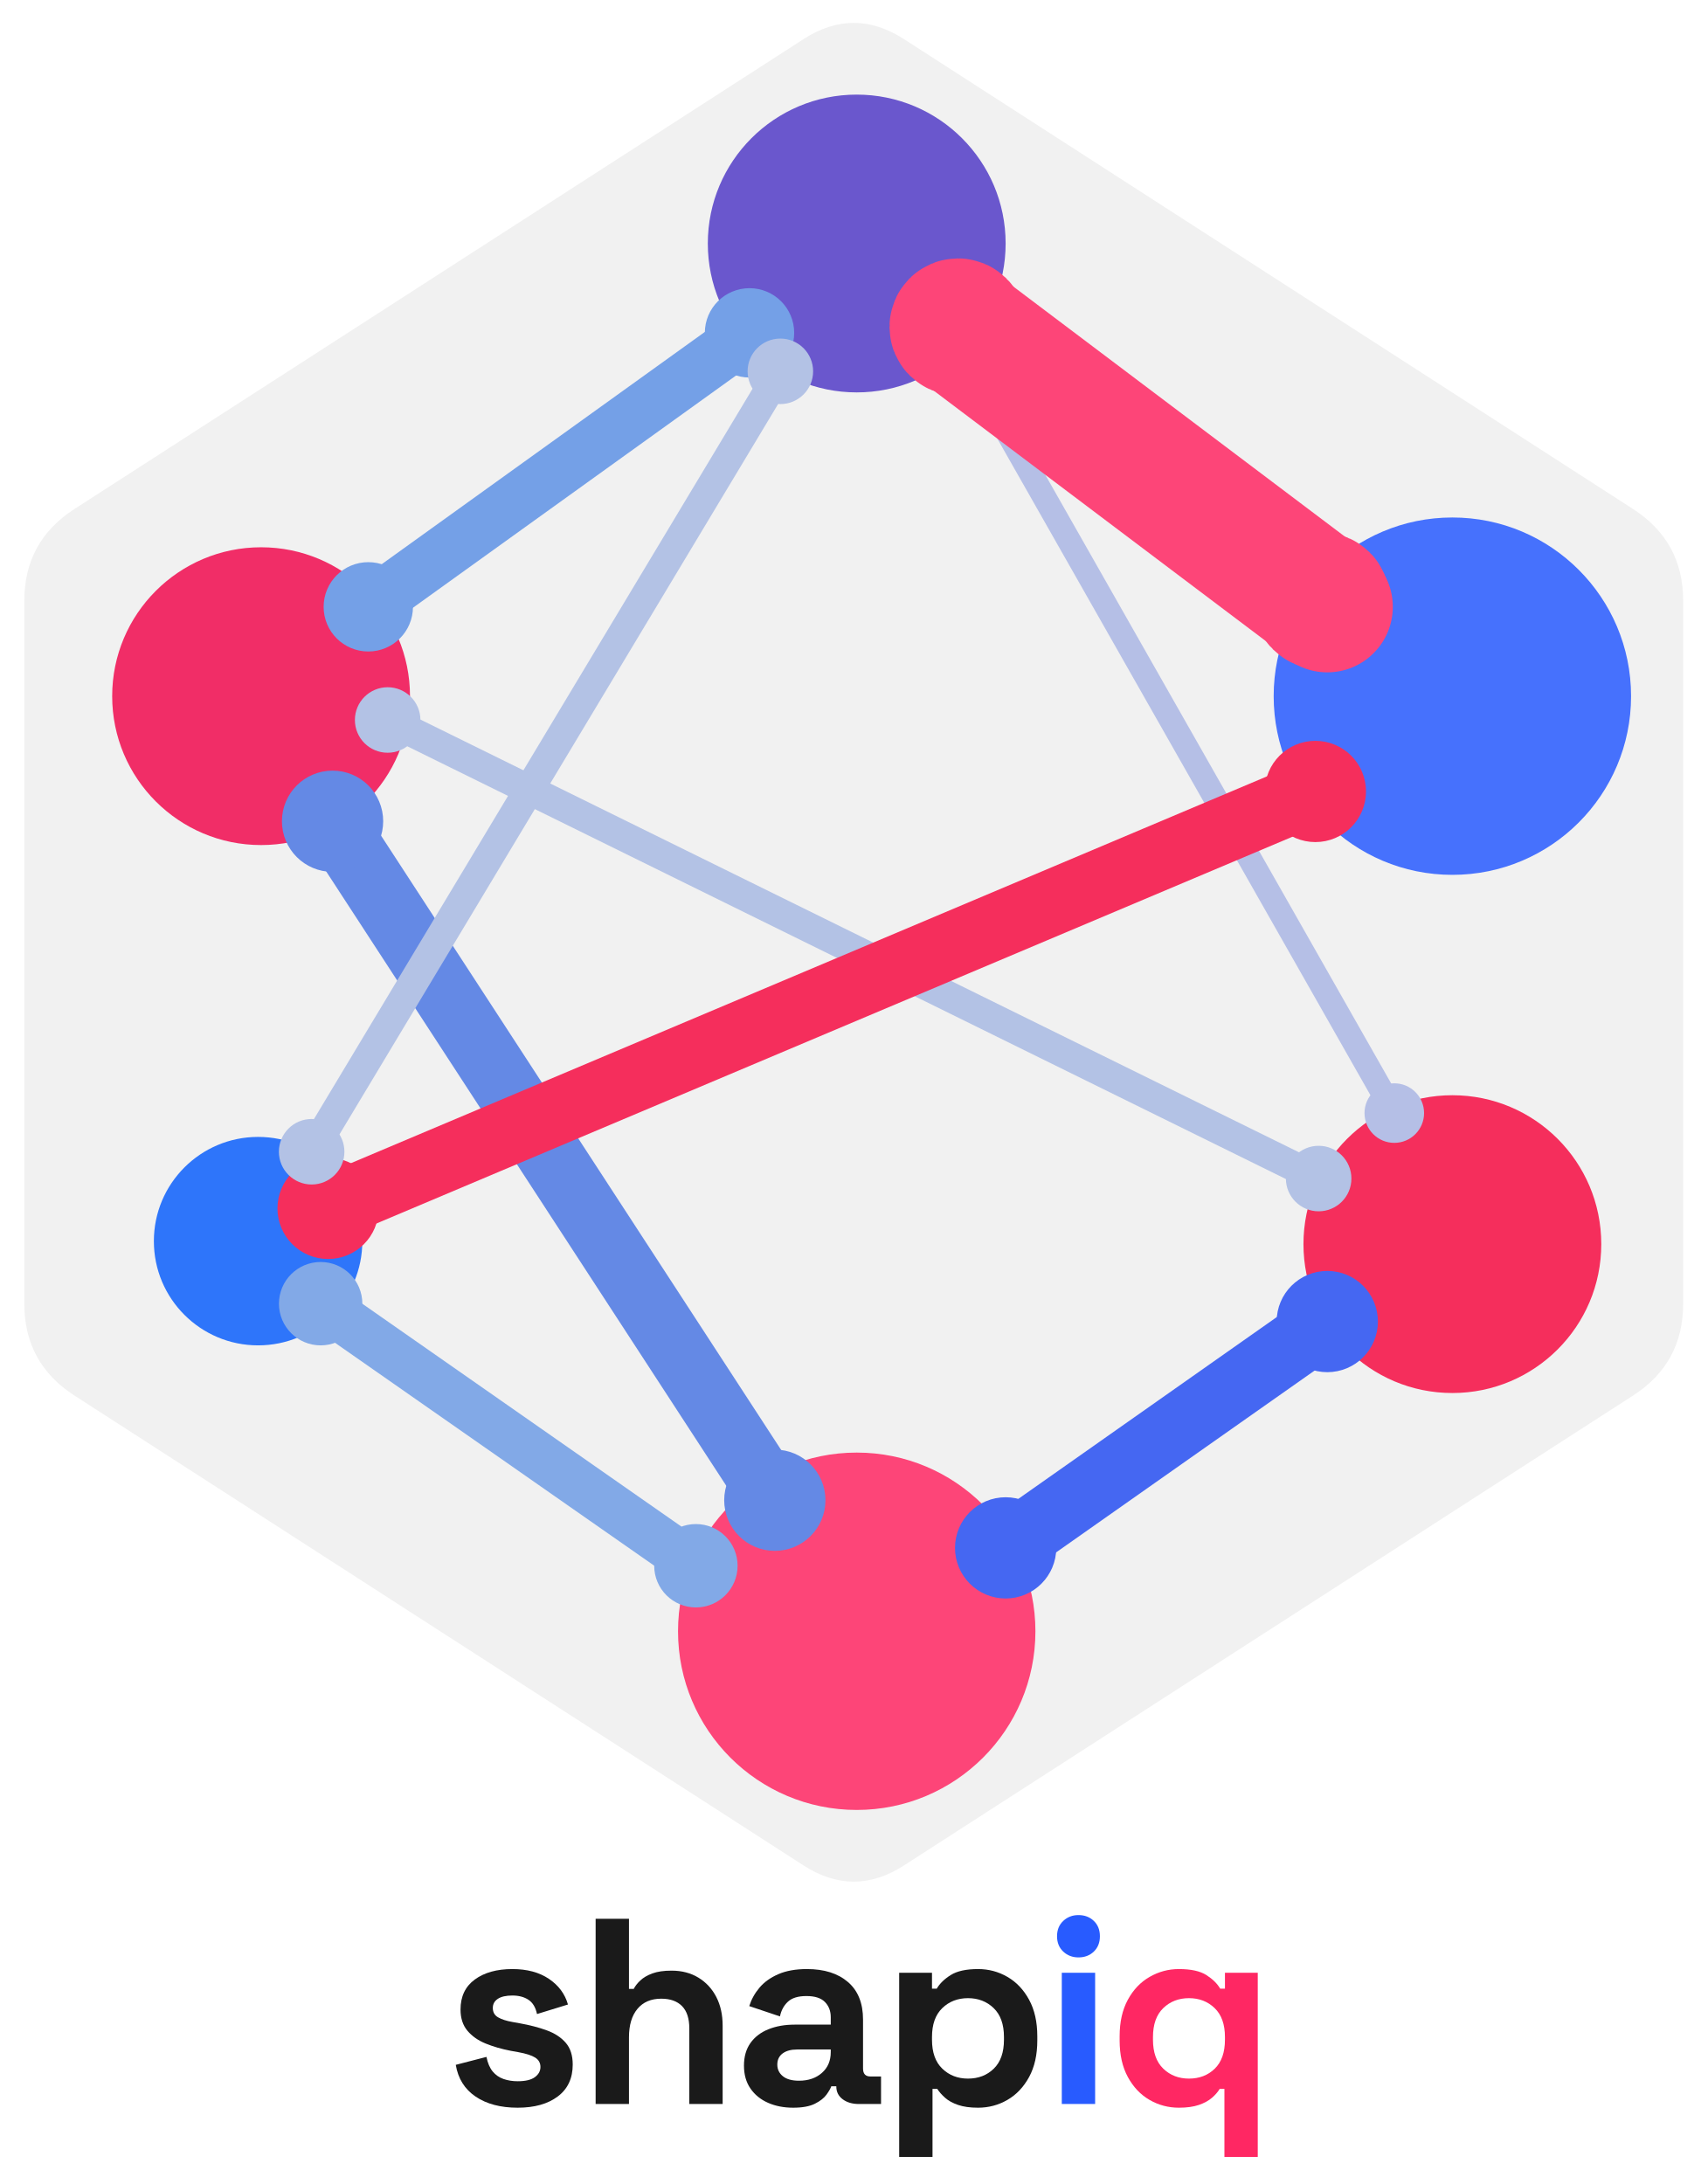
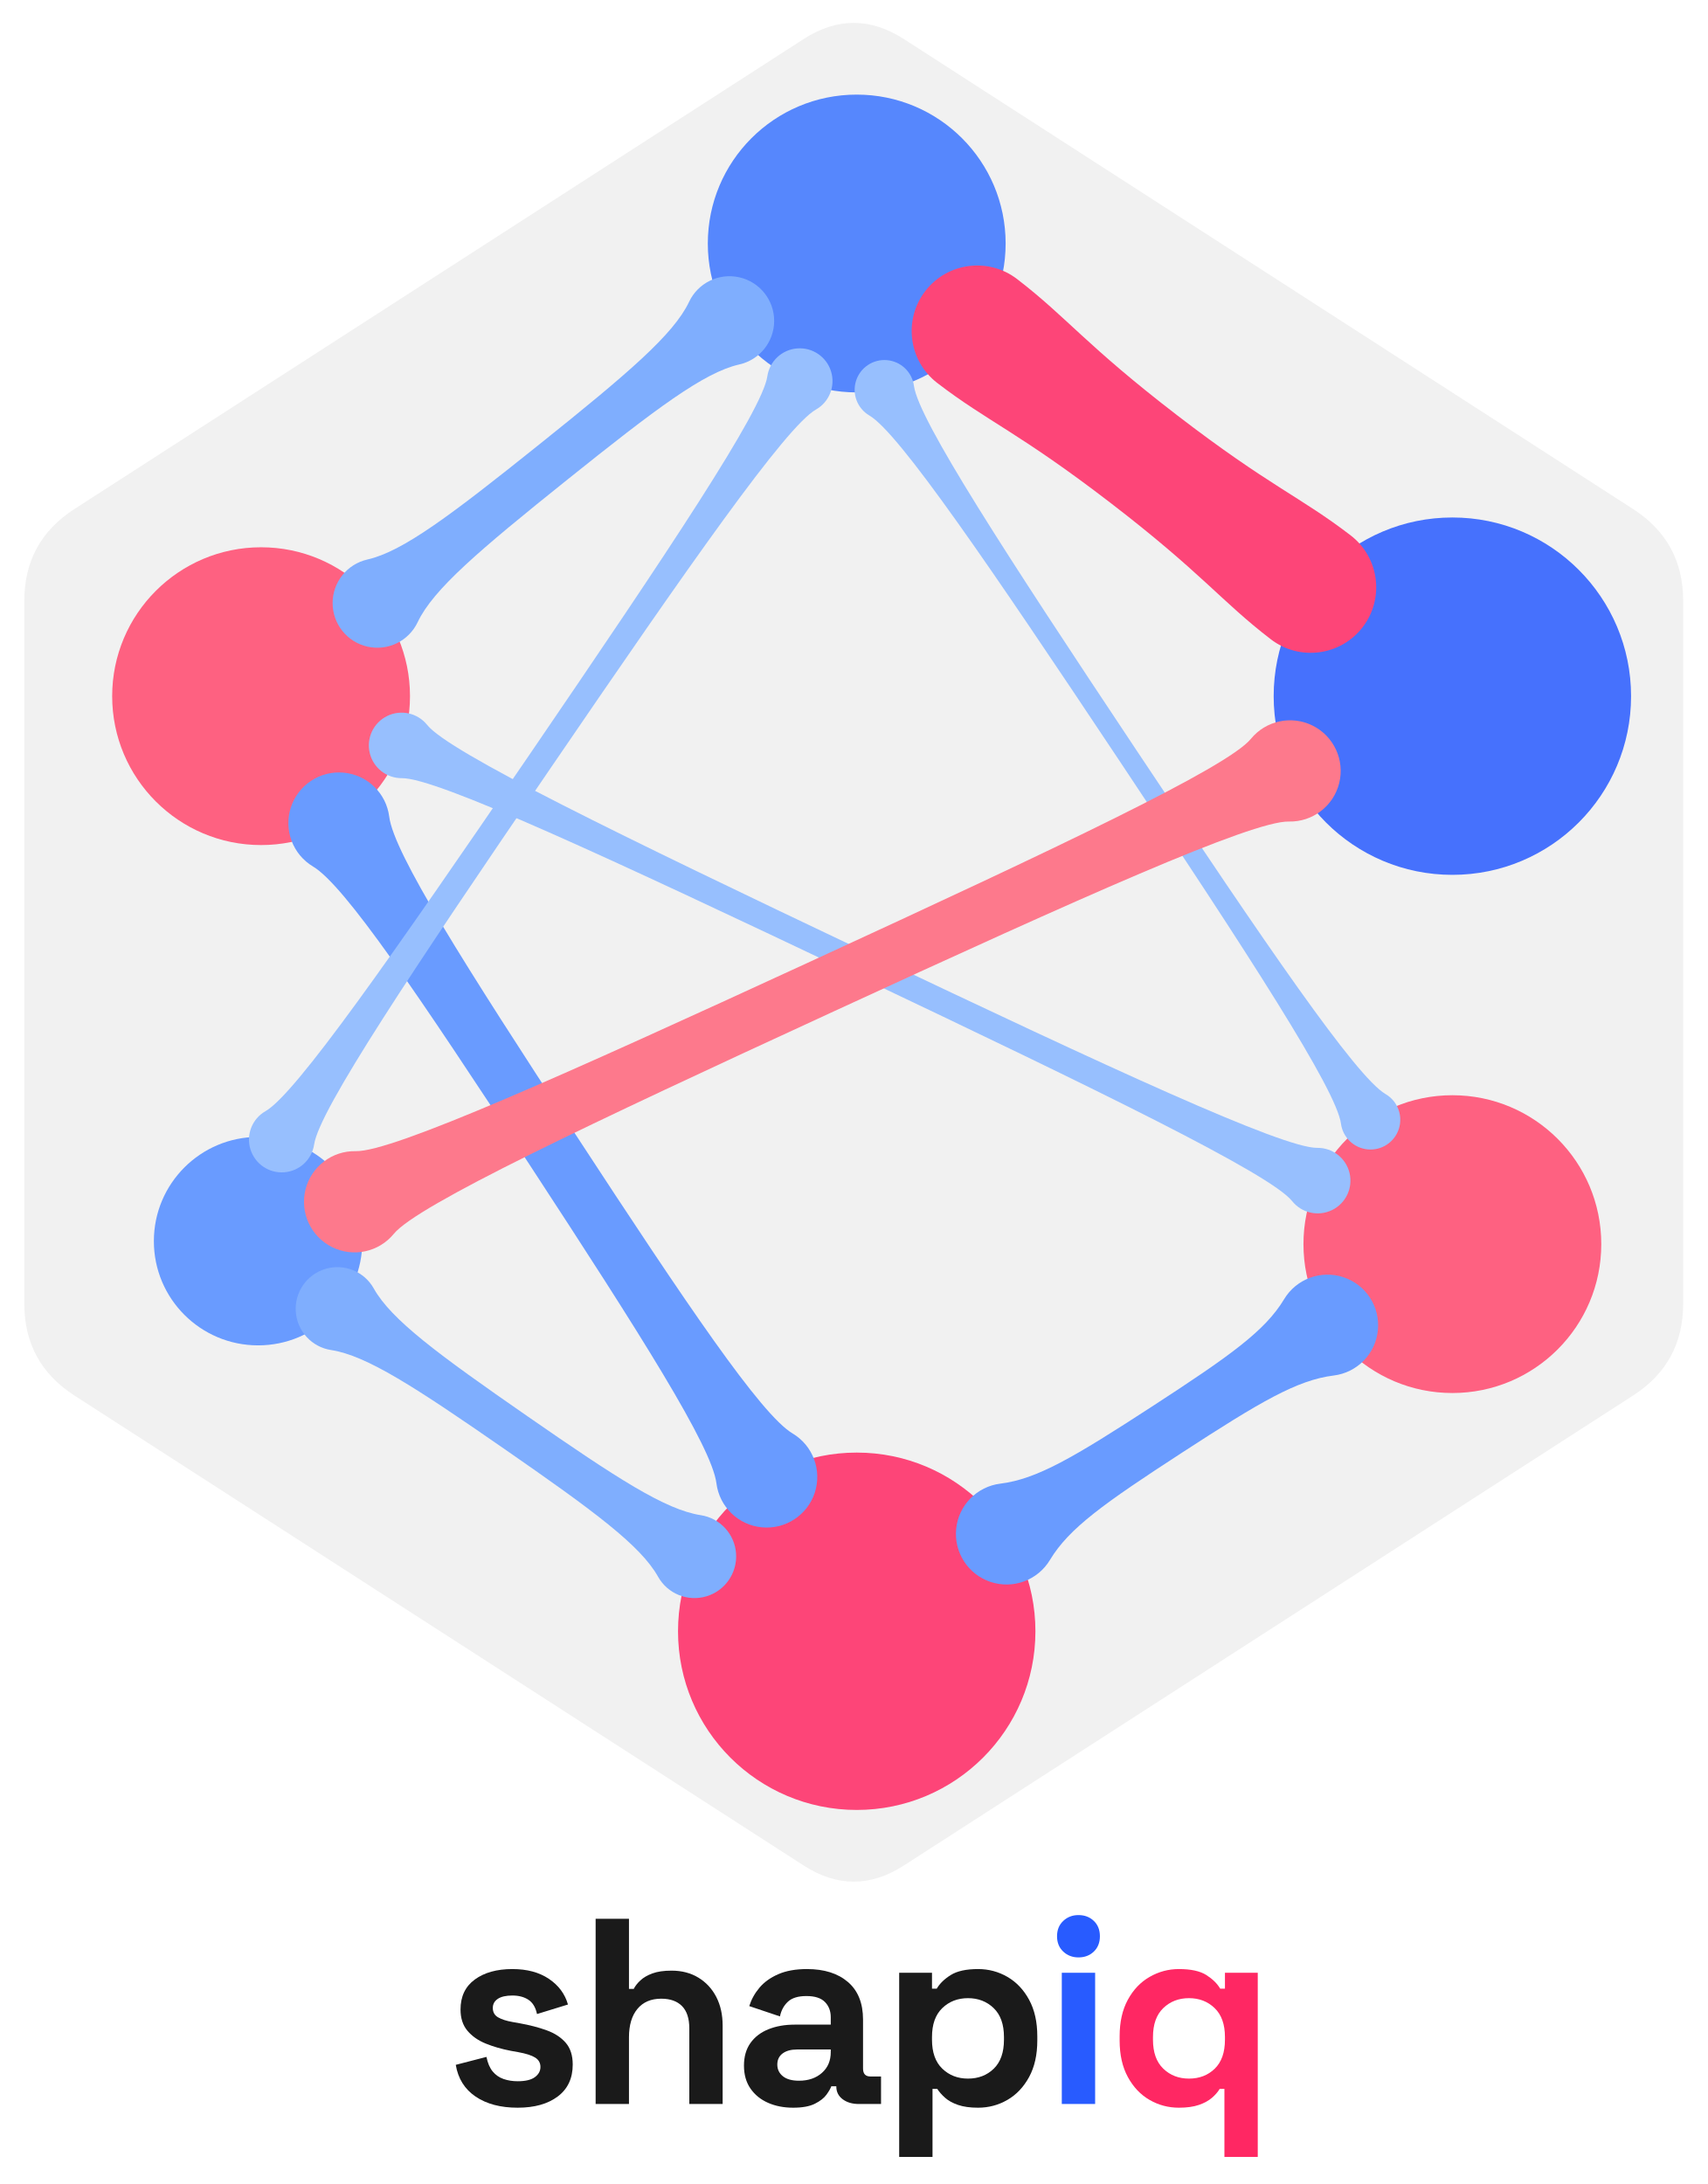
<svg xmlns="http://www.w3.org/2000/svg" viewBox="-0.5 -0.5 282.504 362.000" width="283" height="362">
-   <g transform="translate(3.0383 0.3413)">
+   <g transform="translate(3.0383 0.3413)" data-metaball="phi=64 mid=0.84 a=0.3 b=0.55 D=2.5 floor=0 straight=0 acap=0.3" data-scale="red=#fd4578 blue=#4671fd neutral=#ffffff L1=0.80 p=0.45 dr=8 db=-8">
    <path d="m 206.444,44.575 60.437,38.956 q 8.303,5.351 8.303,15.223 V 215.245 q 0,9.872 -8.303,15.223 l -120.865,77.901 q -8.303,5.351 -16.605,0 L 8.546,230.468 Q 0.244,225.117 0.244,215.245 V 98.753 q 0,-9.872 8.303,-15.223 L 129.411,5.629 q 8.303,-5.351 16.605,0 z" fill="#f1f1f1" />
-     <circle cx="-39.52" cy="138.207" fill="#6a57cd" stroke="none" transform="rotate(-90)" id="ellipse1" r="24.68" style="stroke-width:0.987" />
-     <circle cx="-205.373" cy="236.929" fill="#f52e5c" stroke="none" transform="rotate(-90)" id="ellipse2" r="24.68" style="stroke-width:0.987" />
-     <path d="M 154.723,55.918 225.843,181.078" fill="none" stroke="#b5bfe6" stroke-width="3.949" stroke-miterlimit="10" id="path2" />
-     <circle cx="153.262" cy="53.341" fill="#b5bfe6" stroke="#b5bfe6" stroke-width="3.949" id="ellipse3" r="2.962" />
-     <circle cx="227.304" cy="183.654" fill="#b5bfe6" stroke="#b5bfe6" stroke-width="3.949" id="ellipse4" r="2.962" />
-     <circle cx="-269.542" cy="138.207" fill="#fd4578" stroke="none" transform="rotate(-90)" id="ellipse5" r="29.617" style="stroke-width:0.987" />
-     <circle cx="-204.879" cy="38.992" fill="#2e75fa" stroke="none" transform="rotate(-90)" id="ellipse6" r="17.276" style="stroke-width:0.987" />
-     <circle cx="-114.549" cy="39.486" fill="#f12d67" stroke="none" transform="rotate(-90)" id="ellipse7" r="24.68" style="stroke-width:0.987" />
-     <circle cx="-114.549" cy="236.929" fill="#4671fd" stroke="none" transform="rotate(-90)" id="ellipse8" r="29.617" style="stroke-width:0.987" />
-     <path d="M 214.815,98.457 155.385,53.638" fill="none" stroke="#fd4578" stroke-width="21.719" stroke-miterlimit="10" id="path8" />
-     <circle cx="215.21" cy="98.753" fill="#fd4578" stroke="#fd4578" stroke-width="21.719" id="ellipse9" r="0.494" />
-     <circle cx="154.99" cy="53.341" fill="#fd4578" stroke="#fd4578" stroke-width="21.719" id="ellipse10" r="0.494" />
-     <path d="M 118.029,56.056 59.664,98.013" fill="none" stroke="#74a0e7" stroke-width="8.885" stroke-miterlimit="10" id="path10" />
-     <circle cx="120.437" cy="54.329" fill="#74a0e7" stroke="#74a0e7" stroke-width="8.885" id="ellipse11" r="2.962" />
-     <circle cx="57.255" cy="99.741" fill="#74a0e7" stroke="#74a0e7" stroke-width="8.885" id="ellipse12" r="2.962" />
-     <path d="M 52.951,137.758 123.014,245.345" fill="none" stroke="#6489e5" stroke-width="10.859" stroke-miterlimit="10" id="path12" />
-     <circle cx="51.332" cy="135.281" fill="#6489e5" stroke="#6489e5" stroke-width="10.859" id="ellipse13" r="2.962" />
-     <circle cx="124.633" cy="247.823" fill="#6489e5" stroke="#6489e5" stroke-width="10.859" id="ellipse14" r="2.962" />
-     <path d="m 213.779,219.915 -48.472,34.099" fill="none" stroke="#4567f2" stroke-width="10.859" stroke-miterlimit="10" id="path14" />
-     <circle cx="216.198" cy="218.207" fill="#4567f2" stroke="#4567f2" stroke-width="10.859" id="ellipse15" r="2.962" />
-     <circle cx="162.888" cy="255.721" fill="#4567f2" stroke="#4567f2" stroke-width="10.859" id="ellipse16" r="2.962" />
-     <path d="M 109.124,256.985 51.786,216.943" fill="none" stroke="#82a9e7" stroke-width="7.898" stroke-miterlimit="10" id="path16" />
-     <circle cx="111.552" cy="258.683" fill="#82a9e7" stroke="#82a9e7" stroke-width="7.898" id="ellipse17" r="2.962" />
-     <circle cx="49.358" cy="215.245" fill="#82a9e7" stroke="#82a9e7" stroke-width="7.898" id="ellipse18" r="2.962" />
-     <path d="M 63.12,119.811 212.11,193.201" fill="none" stroke="#b3c2e5" stroke-width="4.936" stroke-miterlimit="10" id="path18" />
-     <circle cx="60.464" cy="118.498" fill="#b3c2e5" stroke="#b3c2e5" stroke-width="4.936" id="ellipse19" r="2.962" />
-     <circle cx="214.766" cy="194.504" fill="#b3c2e5" stroke="#b3c2e5" stroke-width="4.936" id="ellipse20" r="2.962" />
-     <path d="M 211.498,131.499 53.316,198.295" fill="none" stroke="#f52e5c" stroke-width="10.859" stroke-miterlimit="10" id="path20" />
-     <circle cx="214.223" cy="130.344" fill="#f52e5c" stroke="#f52e5c" stroke-width="10.859" id="ellipse21" r="2.962" />
-     <circle cx="50.592" cy="199.45" fill="#f52e5c" stroke="#f52e5c" stroke-width="10.859" id="ellipse22" r="2.962" />
-     <path d="M 124.031,63.243 49.397,187.524" fill="none" stroke="#b3c2e5" stroke-width="4.936" stroke-miterlimit="10" id="path22" />
-     <circle cx="125.551" cy="60.706" fill="#b3c2e5" stroke="#b3c2e5" stroke-width="4.936" id="ellipse23" r="2.962" />
-     <circle cx="47.867" cy="190.061" fill="#b3c2e5" stroke="#b3c2e5" stroke-width="4.936" id="ellipse24" r="2.962" />
-     <circle cx="154.99" cy="53.341" fill="#fd4578" stroke="none" id="ellipse25" r="10.859" style="stroke-width:0.987" />
-     <circle cx="216.198" cy="99.741" fill="#fd4578" stroke="none" id="ellipse26" r="10.859" style="stroke-width:0.987" />
+     <circle cx="-39.52" cy="138.207" fill="#5687fd" stroke="none" transform="rotate(-90)" id="ellipse1" r="24.68" style="stroke-width:0.987" data-sign="-1" data-step="4" />
+     <circle cx="-205.373" cy="236.929" fill="#fe6181" stroke="none" transform="rotate(-90)" id="ellipse2" r="24.68" style="stroke-width:0.987" data-sign="1" data-step="4" />
+     <path d="M 140.305,68.030 C 145.228,70.911 160.204,92.902 181.699,125.183 C 203.193,157.464 217.708,179.763 218.468,185.415 A 4.936 4.936 0 1 0 225.853,180.498 C 220.931,177.616 205.954,155.626 184.460,123.345 C 162.965,91.064 148.451,68.765 147.691,63.112 A 4.936 4.936 0 1 0 140.305,68.030 Z" fill="#97bffe" id="path2" data-ends="142.798846 63.769981 223.359767 184.757558" data-r="4.9361" data-w="1.974435" data-sign="-1" data-step="1" />
+     <circle cx="-269.542" cy="138.207" fill="#fd4578" stroke="none" transform="rotate(-90)" id="ellipse5" r="29.617" style="stroke-width:0.987" data-sign="1" data-step="5" />
+     <circle cx="-204.879" cy="38.992" fill="#699bff" stroke="none" transform="rotate(-90)" id="ellipse6" r="17.276" style="stroke-width:0.987" data-sign="-1" data-step="3" />
+     <circle cx="-114.549" cy="39.486" fill="#fe6181" stroke="none" transform="rotate(-90)" id="ellipse7" r="24.68" style="stroke-width:0.987" data-sign="1" data-step="4" />
+     <circle cx="-114.549" cy="236.929" fill="#4671fd" stroke="none" transform="rotate(-90)" id="ellipse8" r="29.617" style="stroke-width:0.987" data-sign="-1" data-step="5" />
+     <path d="M 220.063,87.892 C 211.772,81.521 206.568,79.713 191.368,68.032 C 176.168,56.352 173.082,51.788 164.791,45.417 A 10.859 10.859 0 0 0 151.557,62.638 C 159.848,69.010 165.052,70.818 180.251,82.498 C 195.451,94.179 198.538,98.742 206.829,105.113 A 10.859 10.859 0 0 0 220.063,87.892 Z" fill="#fd4578" id="path8" data-ends="213.445709 96.502673 158.173759 54.027836" data-r="10.8594" data-w="10.8594" data-sign="1" data-step="5" />
+     <path d="M 110.426,49.180 C 107.862,54.606 100.259,61.072 85.600,72.818 C 70.940,84.564 62.972,90.574 57.118,91.894 A 7.404 7.404 0 1 0 65.440,102.280 C 68.004,96.855 75.607,90.389 90.266,78.643 C 104.926,66.896 112.894,60.887 118.748,59.567 A 7.404 7.404 0 1 0 110.426,49.180 Z" fill="#7faefe" id="path10" data-ends="117.120002 52.344185 58.745948 99.116515" data-r="7.4041" data-w="4.44248" data-sign="-1" data-step="2" />
+     <path d="M 48.101,142.788 C 53.357,145.923 65.638,164.157 84.023,192.268 C 102.407,220.380 114.189,238.940 114.954,245.012 A 8.391 8.391 0 1 0 127.578,236.756 C 122.322,233.621 110.041,215.387 91.657,187.276 C 73.272,159.164 61.491,140.604 60.725,134.532 A 8.391 8.391 0 1 0 48.101,142.788 Z" fill="#699bff" id="path12" data-ends="52.399716 135.581046 123.27971 243.962777" data-r="8.3914" data-w="5.4297" data-sign="-1" data-step="3" />
+     <path d="M 209.041,214.505 C 205.891,219.752 200.085,223.882 187.152,232.288 C 174.219,240.695 168.088,244.325 162.013,245.073 A 8.391 8.391 0 1 0 170.234,257.720 C 173.384,252.473 179.190,248.343 192.123,239.937 C 205.056,231.530 211.187,227.900 217.262,227.152 A 8.391 8.391 0 1 0 209.041,214.505 Z" fill="#699bff" id="path14" data-ends="216.235953 218.823576 163.039119 253.401513" data-r="8.3914" data-w="5.4297" data-sign="-1" data-step="3" />
+     <path d="M 112.365,250.302 C 106.493,249.400 98.520,244.225 83.613,233.889 C 68.706,223.554 61.064,217.903 58.159,212.719 A 6.910 6.910 0 1 0 51.081,222.928 C 56.954,223.830 64.926,229.006 79.833,239.341 C 94.740,249.676 102.383,255.328 105.287,260.511 A 6.910 6.910 0 1 0 112.365,250.302 Z" fill="#7faefe" id="path16" data-ends="111.315978 257.132704 52.1305 216.097642" data-r="6.9105" data-w="3.94887" data-sign="-1" data-step="2" />
+     <path d="M 62.833,128.141 C 68.595,128.082 97.231,141.376 137.802,160.652 C 178.372,179.927 206.767,193.729 210.362,198.234 A 5.430 5.430 0 1 0 214.550,189.418 C 208.787,189.477 180.152,176.182 139.581,156.907 C 99.011,137.631 70.616,123.830 67.021,119.325 A 5.430 5.430 0 1 0 62.833,128.141 Z" fill="#97bffe" id="path18" data-ends="62.777154 122.711355 214.605738 194.847279" data-r="5.4297" data-w="2.468045" data-sign="-1" data-step="1" />
+     <path d="M 203.533,121.628 C 199.659,126.367 171.399,139.712 130.601,158.504 C 89.802,177.297 61.293,190.100 55.174,189.965 A 8.391 8.391 0 1 0 61.485,203.666 C 65.359,198.927 93.618,185.582 134.417,166.790 C 175.216,147.997 203.724,135.193 209.843,135.329 A 8.391 8.391 0 1 0 203.533,121.628 Z" fill="#fd798c" id="path20" data-ends="210.029101 126.939626 54.98857 198.354214" data-r="8.3914" data-w="5.4297" data-sign="1" data-step="3" />
+     <path d="M 123.391,61.536 C 122.556,67.238 106.995,90.524 84.124,124.019 C 61.252,157.513 45.228,180.482 40.220,183.335 A 5.430 5.430 0 1 0 48.281,188.839 C 49.115,183.137 64.676,159.851 87.548,126.357 C 110.420,92.862 126.444,69.893 131.451,67.040 A 5.430 5.430 0 1 0 123.391,61.536 Z" fill="#97bffe" id="path22" data-ends="128.763089 62.322391 42.908312 188.052855" data-r="5.4297" data-w="2.468045" data-sign="-1" data-step="1" />
  </g>
  <path d="M85.053 348.854Q80.799 348.854 78.08 347.012Q75.361 345.17 74.791 341.749L79.878 340.433Q80.185 341.968 80.909 342.846Q81.632 343.723 82.707 344.096Q83.781 344.468 85.053 344.468Q86.983 344.468 87.904 343.788Q88.825 343.109 88.825 342.1Q88.825 341.091 87.948 340.543Q87.071 339.995 85.141 339.644L83.913 339.425Q81.632 338.986 79.746 338.219Q77.861 337.451 76.72 336.092Q75.58 334.732 75.58 332.583Q75.58 329.338 77.948 327.605Q80.317 325.873 84.176 325.873Q87.816 325.873 90.228 327.496Q92.64 329.118 93.386 331.75L88.255 333.329Q87.904 331.662 86.829 330.96Q85.755 330.259 84.176 330.259Q82.597 330.259 81.764 330.807Q80.931 331.355 80.931 332.32Q80.931 333.372 81.808 333.877Q82.685 334.381 84.176 334.644L85.404 334.864Q87.86 335.302 89.856 336.026Q91.851 336.749 93.013 338.087Q94.175 339.425 94.175 341.705Q94.175 345.126 91.698 346.99Q89.22 348.854 85.053 348.854Z" fill="#1A1A1A" />
  <path d="M97.972 348.24V317.54H103.498V329.162H104.287Q104.638 328.46 105.384 327.759Q106.129 327.057 107.379 326.596Q108.629 326.136 110.559 326.136Q113.103 326.136 115.01 327.298Q116.918 328.46 117.971 330.5Q119.023 332.539 119.023 335.258V348.24H113.497V335.697Q113.497 333.241 112.291 332.013Q111.085 330.785 108.848 330.785Q106.305 330.785 104.901 332.473Q103.498 334.162 103.498 337.188V348.24Z" fill="#1A1A1A" />
  <path d="M130.714 348.854Q128.39 348.854 126.548 348.043Q124.706 347.231 123.631 345.674Q122.557 344.117 122.557 341.881Q122.557 339.644 123.631 338.131Q124.706 336.618 126.613 335.85Q128.521 335.083 130.977 335.083H136.942V333.855Q136.942 332.32 135.977 331.333Q135.012 330.346 132.907 330.346Q130.846 330.346 129.837 331.289Q128.828 332.232 128.521 333.723L123.434 332.013Q123.96 330.346 125.122 328.965Q126.284 327.583 128.236 326.728Q130.188 325.873 132.995 325.873Q137.293 325.873 139.792 328.022Q142.292 330.171 142.292 334.25V342.363Q142.292 343.679 143.52 343.679H145.275V348.24H141.591Q139.968 348.24 138.915 347.451Q137.863 346.661 137.863 345.345V345.302H137.029Q136.854 345.828 136.24 346.683Q135.626 347.538 134.31 348.196Q132.995 348.854 130.714 348.854ZM131.679 344.381Q134.003 344.381 135.472 343.087Q136.942 341.793 136.942 339.644V339.205H131.372Q129.837 339.205 128.96 339.863Q128.083 340.521 128.083 341.705Q128.083 342.889 129.004 343.635Q129.925 344.381 131.679 344.381Z" fill="#1A1A1A" />
  <path d="M148.281 357.011V326.487H153.72V329.118H154.509Q155.255 327.846 156.834 326.86Q158.412 325.873 161.351 325.873Q163.982 325.873 166.219 327.167Q168.456 328.46 169.815 330.96Q171.175 333.46 171.175 337.013V337.714Q171.175 341.267 169.815 343.767Q168.456 346.266 166.219 347.56Q163.982 348.854 161.351 348.854Q159.377 348.854 158.04 348.394Q156.702 347.933 155.891 347.209Q155.079 346.486 154.597 345.74H153.807V357.011ZM159.684 344.03Q162.272 344.03 163.96 342.385Q165.649 340.74 165.649 337.583V337.144Q165.649 333.986 163.938 332.342Q162.228 330.697 159.684 330.697Q157.141 330.697 155.43 332.342Q153.72 333.986 153.72 337.144V337.583Q153.72 340.74 155.43 342.385Q157.141 344.03 159.684 344.03Z" fill="#1A1A1A" />
  <path d="M175.234 348.24V326.487H180.76V348.24ZM177.997 323.943Q176.506 323.943 175.476 322.978Q174.445 322.013 174.445 320.435Q174.445 318.856 175.476 317.891Q176.506 316.926 177.997 316.926Q179.532 316.926 180.541 317.891Q181.55 318.856 181.55 320.435Q181.55 322.013 180.541 322.978Q179.532 323.943 177.997 323.943Z" fill="#285bff" />
  <path d="M202.187 357.011V345.74H201.398Q200.959 346.486 200.126 347.209Q199.293 347.933 197.955 348.394Q196.618 348.854 194.644 348.854Q192.013 348.854 189.776 347.56Q187.539 346.266 186.18 343.767Q184.82 341.267 184.82 337.714V337.013Q184.82 333.46 186.18 330.96Q187.539 328.46 189.798 327.167Q192.056 325.873 194.644 325.873Q197.626 325.873 199.183 326.86Q200.74 327.846 201.486 329.118H202.275V326.487H207.713V357.011ZM196.311 344.03Q198.898 344.03 200.587 342.385Q202.275 340.74 202.275 337.583V337.144Q202.275 333.986 200.565 332.342Q198.854 330.697 196.311 330.697Q193.767 330.697 192.056 332.342Q190.346 333.986 190.346 337.144V337.583Q190.346 340.74 192.056 342.385Q193.767 344.03 196.311 344.03Z" fill="#ff2763" />
</svg>
